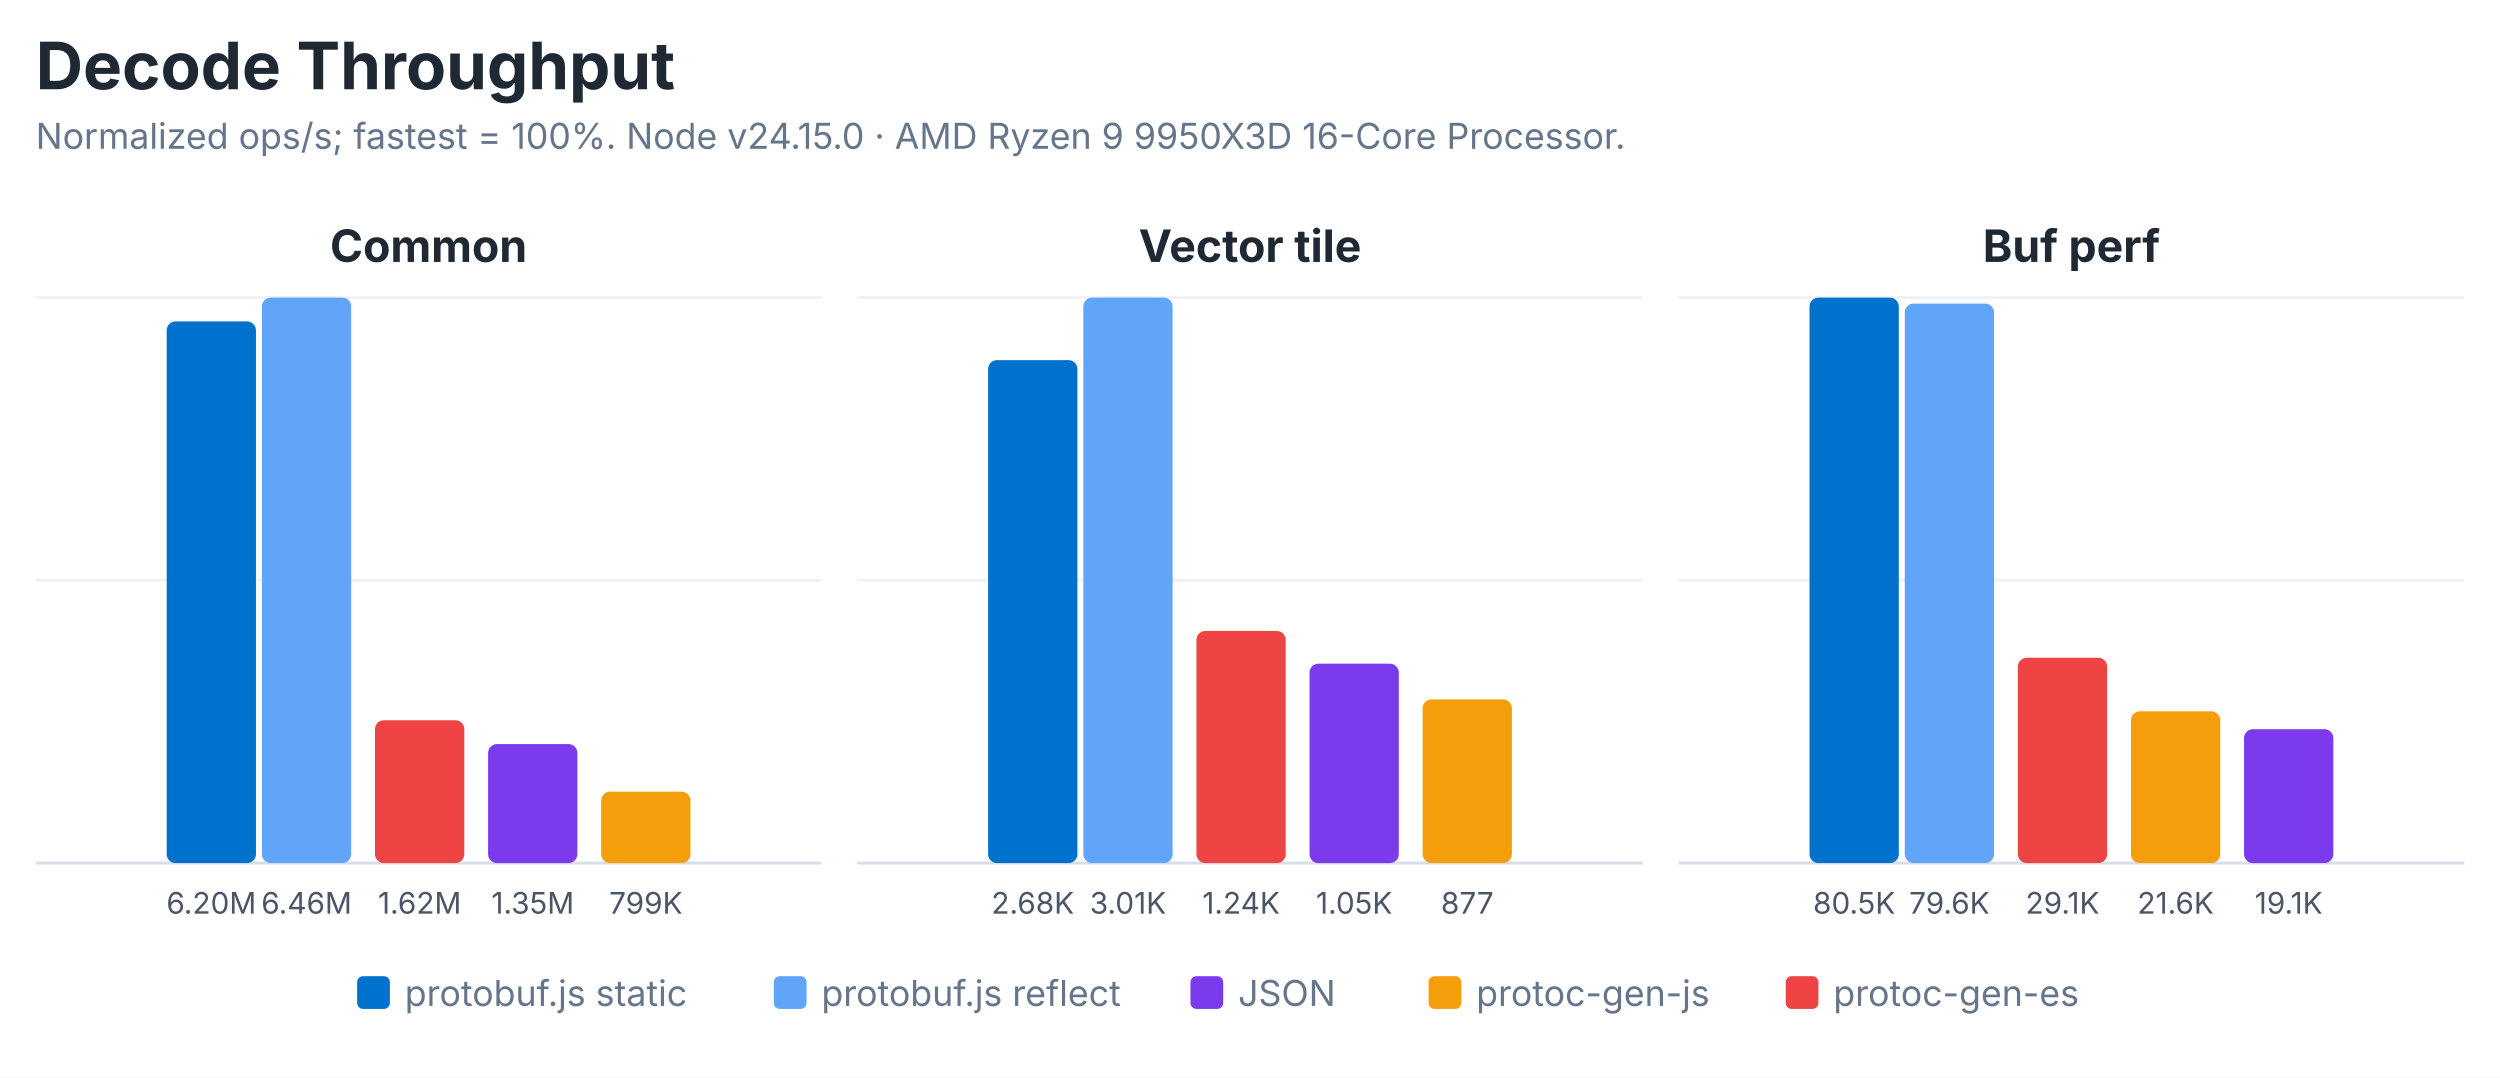
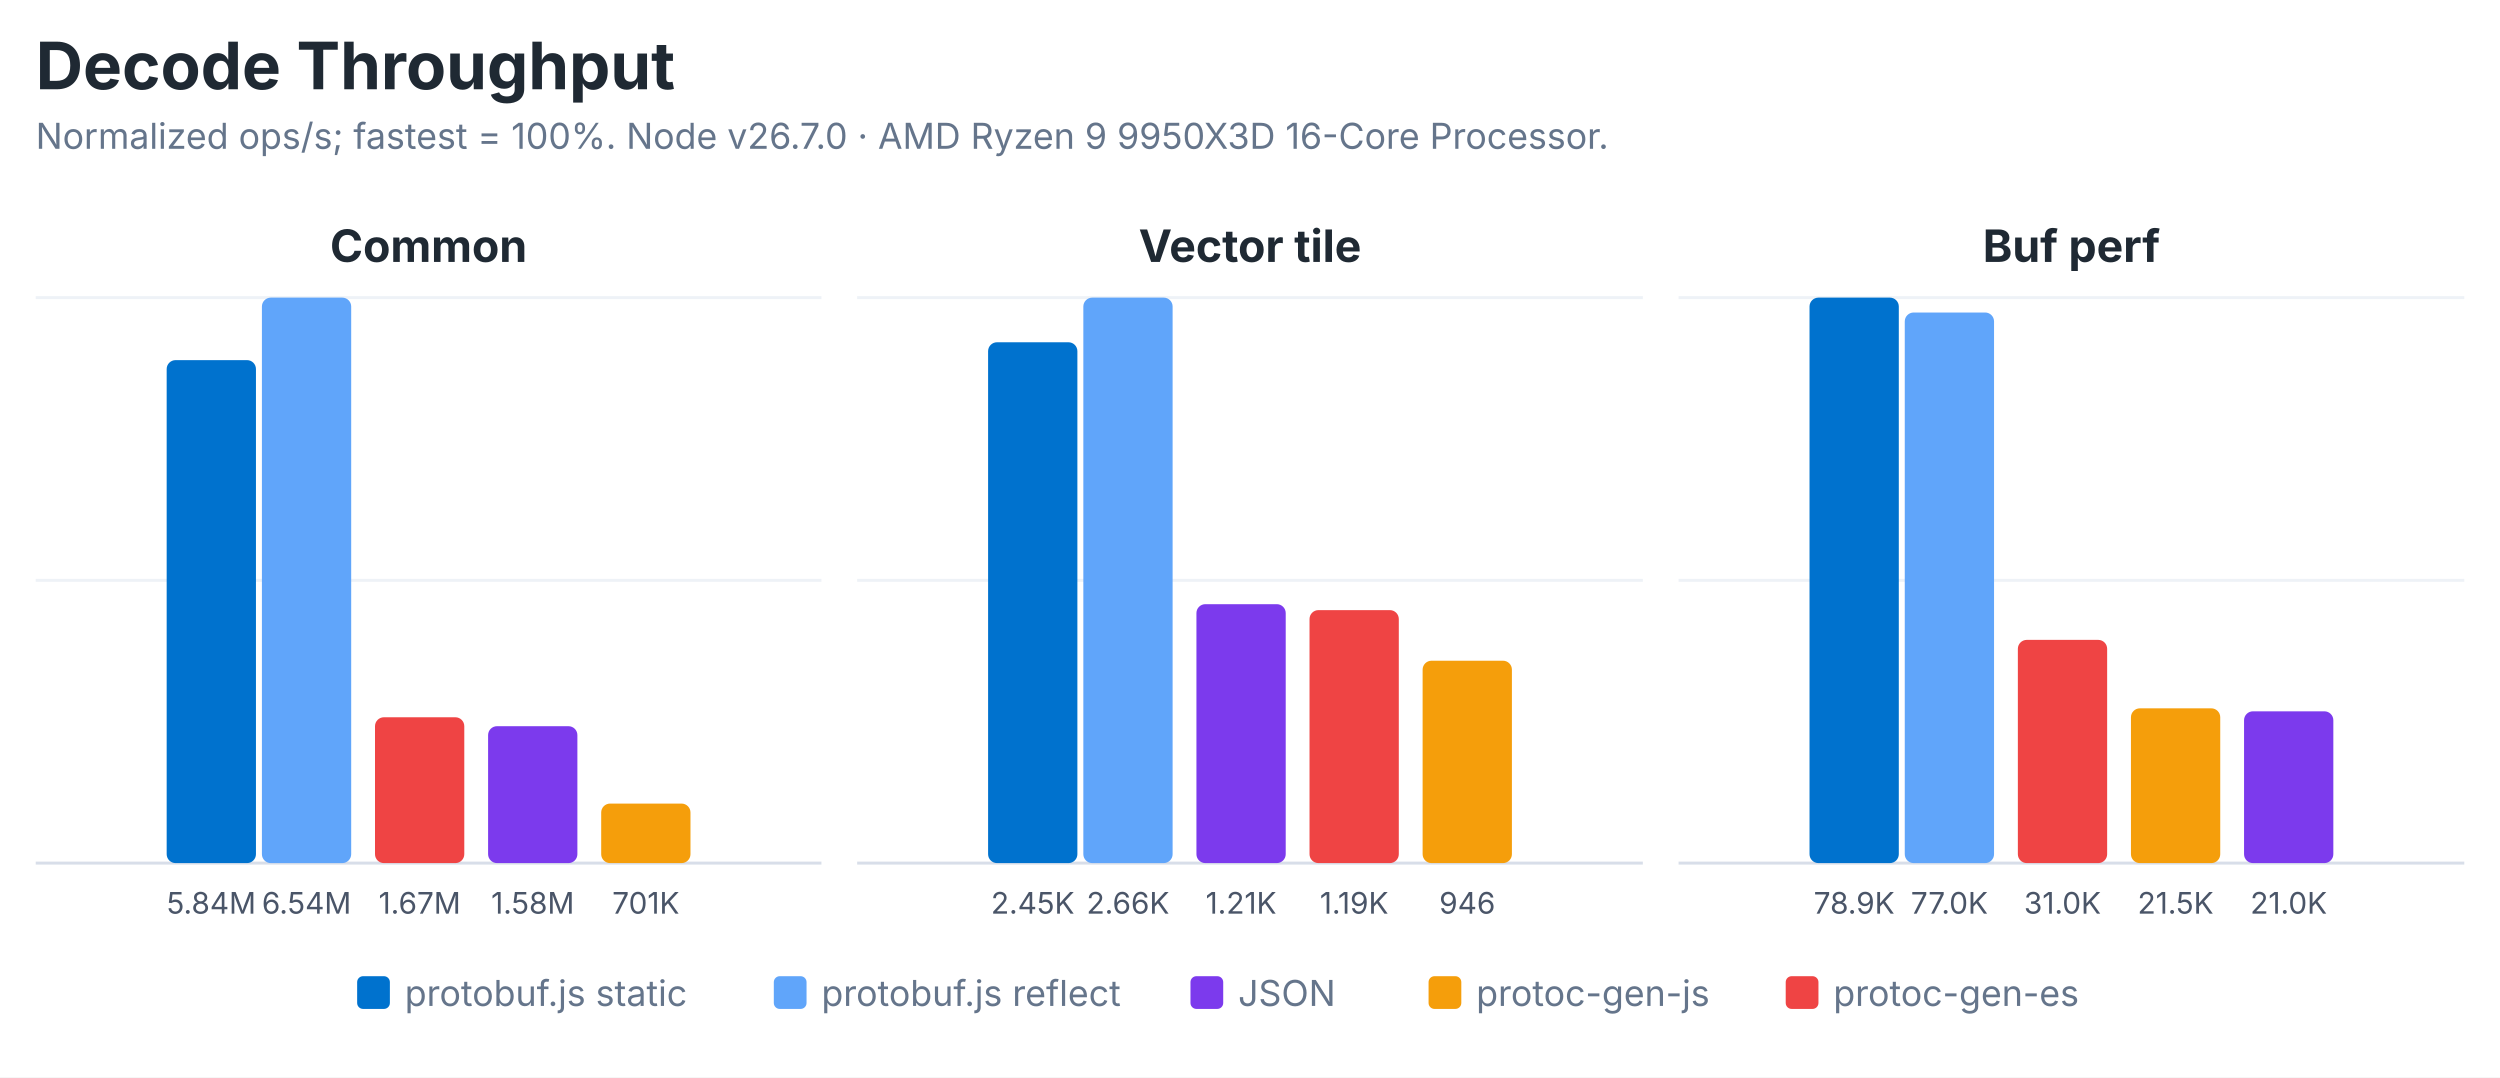
<svg xmlns="http://www.w3.org/2000/svg" width="840" height="362" viewBox="0 0 840 362" role="img" aria-labelledby="title desc">
  <style>
text{font-family:-apple-system,BlinkMacSystemFont,'Segoe UI',sans-serif;fill:#1f2933}
.title{font-size:22px;font-weight:700}.meta,.legend{font-size:12px;fill:#65758b}.case{font-size:15px;font-weight:700}.value{font-size:10px;fill:#4a5568}.axis{stroke:#d8dee9;stroke-width:1}.grid{stroke:#eef2f7;stroke-width:1}.bar{rx:3;ry:3}
</style>
  <rect width="100%" height="100%" fill="#ffffff" />
  <text x="12" y="30" class="title">Decode Throughput</text>
-   <text x="12" y="50" class="meta">Normalized ops/s; fastest = 100%. Node v24.15.0 · AMD Ryzen 9 9950X3D 16-Core Processor.</text>
+   <text x="12" y="50" class="meta">Normalized ops/s; fastest = 100%. Node v26.7.0 · AMD Ryzen 9 9950X3D 16-Core Processor.</text>
  <text x="144" y="88" text-anchor="middle" class="case">Common</text>
  <line x1="12" y1="290" x2="276" y2="290" class="axis" />
  <line x1="12" y1="195" x2="276" y2="195" class="grid" />
  <line x1="12" y1="100" x2="276" y2="100" class="grid" />
-   <rect x="56" y="108" width="30" height="182" class="bar" fill="#0072ce" />
-   <text x="71" y="307" text-anchor="middle" class="value">6.20M</text>
+   <rect x="56" y="121" width="30" height="169" class="bar" fill="#0072ce" />
+   <text x="71" y="307" text-anchor="middle" class="value">5.84M</text>
  <rect x="88" y="100" width="30" height="190" class="bar" fill="#60a5fa" />
-   <text x="103" y="307" text-anchor="middle" class="value">6.46M</text>
-   <rect x="126" y="242" width="30" height="48" class="bar" fill="#ef4444" />
-   <text x="141" y="307" text-anchor="middle" class="value">1.62M</text>
-   <rect x="164" y="250" width="30" height="40" class="bar" fill="#7c3aed" />
-   <text x="179" y="307" text-anchor="middle" class="value">1.35M</text>
-   <rect x="202" y="266" width="30" height="24" class="bar" fill="#f59e0b" />
-   <text x="217" y="307" text-anchor="middle" class="value">799K</text>
+   <text x="103" y="307" text-anchor="middle" class="value">6.54M</text>
+   <rect x="126" y="241" width="30" height="49" class="bar" fill="#ef4444" />
+   <text x="141" y="307" text-anchor="middle" class="value">1.67M</text>
+   <rect x="164" y="244" width="30" height="46" class="bar" fill="#7c3aed" />
+   <text x="179" y="307" text-anchor="middle" class="value">1.58M</text>
+   <rect x="202" y="270" width="30" height="20" class="bar" fill="#f59e0b" />
+   <text x="217" y="307" text-anchor="middle" class="value">701K</text>
  <text x="420" y="88" text-anchor="middle" class="case">Vector tile</text>
  <line x1="288" y1="290" x2="552" y2="290" class="axis" />
  <line x1="288" y1="195" x2="552" y2="195" class="grid" />
  <line x1="288" y1="100" x2="552" y2="100" class="grid" />
-   <rect x="332" y="121" width="30" height="169" class="bar" fill="#0072ce" />
-   <text x="347" y="307" text-anchor="middle" class="value">2.68K</text>
+   <rect x="332" y="115" width="30" height="175" class="bar" fill="#0072ce" />
+   <text x="347" y="307" text-anchor="middle" class="value">2.45K</text>
  <rect x="364" y="100" width="30" height="190" class="bar" fill="#60a5fa" />
-   <text x="379" y="307" text-anchor="middle" class="value">3.01K</text>
-   <rect x="402" y="212" width="30" height="78" class="bar" fill="#ef4444" />
-   <text x="417" y="307" text-anchor="middle" class="value">1.24K</text>
-   <rect x="440" y="223" width="30" height="67" class="bar" fill="#7c3aed" />
-   <text x="455" y="307" text-anchor="middle" class="value">1.05K</text>
-   <rect x="478" y="235" width="30" height="55" class="bar" fill="#f59e0b" />
-   <text x="493" y="307" text-anchor="middle" class="value">877</text>
+   <text x="379" y="307" text-anchor="middle" class="value">2.66K</text>
+   <rect x="402" y="203" width="30" height="87" class="bar" fill="#7c3aed" />
+   <text x="417" y="307" text-anchor="middle" class="value">1.21K</text>
+   <rect x="440" y="205" width="30" height="85" class="bar" fill="#ef4444" />
+   <text x="455" y="307" text-anchor="middle" class="value">1.19K</text>
+   <rect x="478" y="222" width="30" height="68" class="bar" fill="#f59e0b" />
+   <text x="493" y="307" text-anchor="middle" class="value">946</text>
  <text x="696" y="88" text-anchor="middle" class="case">Buf perf</text>
  <line x1="564" y1="290" x2="828" y2="290" class="axis" />
  <line x1="564" y1="195" x2="828" y2="195" class="grid" />
  <line x1="564" y1="100" x2="828" y2="100" class="grid" />
  <rect x="608" y="100" width="30" height="190" class="bar" fill="#0072ce" />
-   <text x="623" y="307" text-anchor="middle" class="value">80.5K</text>
-   <rect x="640" y="102" width="30" height="188" class="bar" fill="#60a5fa" />
-   <text x="655" y="307" text-anchor="middle" class="value">79.6K</text>
-   <rect x="678" y="221" width="30" height="69" class="bar" fill="#ef4444" />
-   <text x="693" y="307" text-anchor="middle" class="value">29.1K</text>
-   <rect x="716" y="239" width="30" height="51" class="bar" fill="#f59e0b" />
-   <text x="731" y="307" text-anchor="middle" class="value">21.6K</text>
-   <rect x="754" y="245" width="30" height="45" class="bar" fill="#7c3aed" />
-   <text x="769" y="307" text-anchor="middle" class="value">19.1K</text>
+   <text x="623" y="307" text-anchor="middle" class="value">78.9K</text>
+   <rect x="640" y="105" width="30" height="185" class="bar" fill="#60a5fa" />
+   <text x="655" y="307" text-anchor="middle" class="value">77.0K</text>
+   <rect x="678" y="215" width="30" height="75" class="bar" fill="#ef4444" />
+   <text x="693" y="307" text-anchor="middle" class="value">31.0K</text>
+   <rect x="716" y="238" width="30" height="52" class="bar" fill="#f59e0b" />
+   <text x="731" y="307" text-anchor="middle" class="value">21.5K</text>
+   <rect x="754" y="239" width="30" height="51" class="bar" fill="#7c3aed" />
+   <text x="769" y="307" text-anchor="middle" class="value">21.0K</text>
  <rect x="120" y="328" width="11" height="11" rx="2" ry="2" fill="#0072ce" />
  <text x="136" y="338" class="legend">protobuf.js static</text>
  <rect x="260" y="328" width="11" height="11" rx="2" ry="2" fill="#60a5fa" />
  <text x="276" y="338" class="legend">protobuf.js reflect</text>
  <rect x="400" y="328" width="11" height="11" rx="2" ry="2" fill="#7c3aed" />
  <text x="416" y="338" class="legend">JSON</text>
  <rect x="480" y="328" width="11" height="11" rx="2" ry="2" fill="#f59e0b" />
  <text x="496" y="338" class="legend">protoc-gen-js</text>
  <rect x="600" y="328" width="11" height="11" rx="2" ry="2" fill="#ef4444" />
  <text x="616" y="338" class="legend">protoc-gen-es</text>
</svg>
